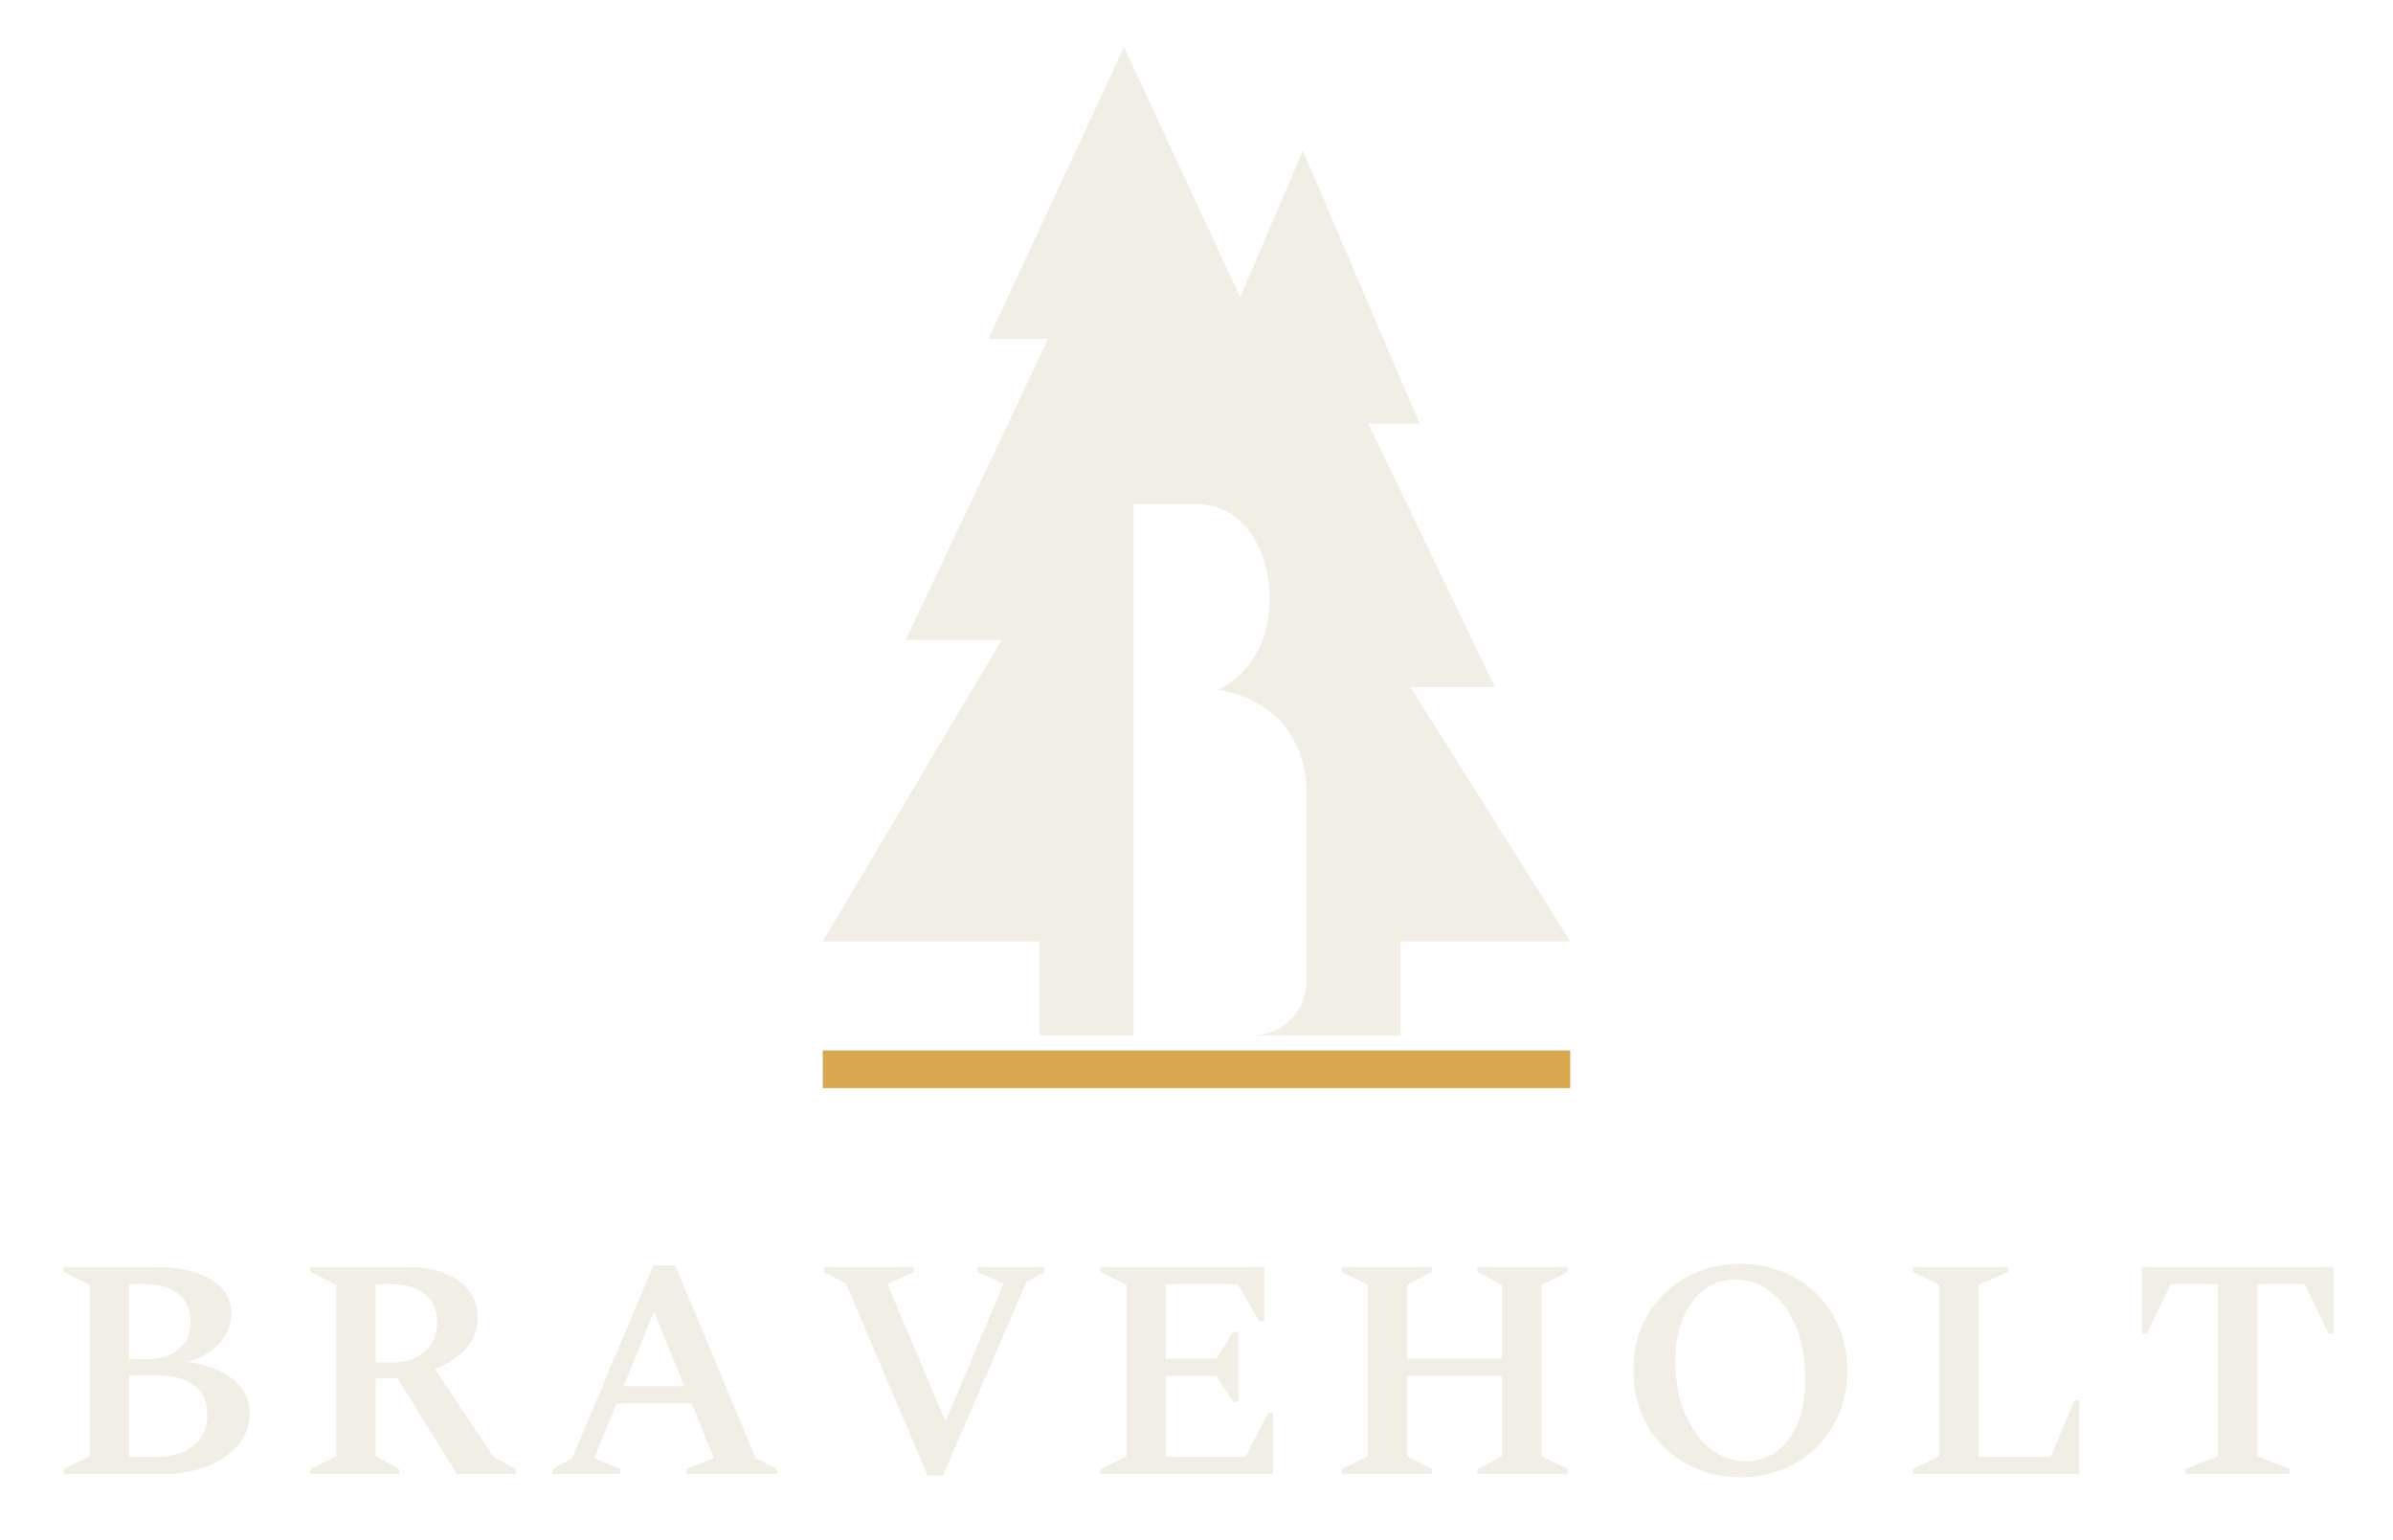
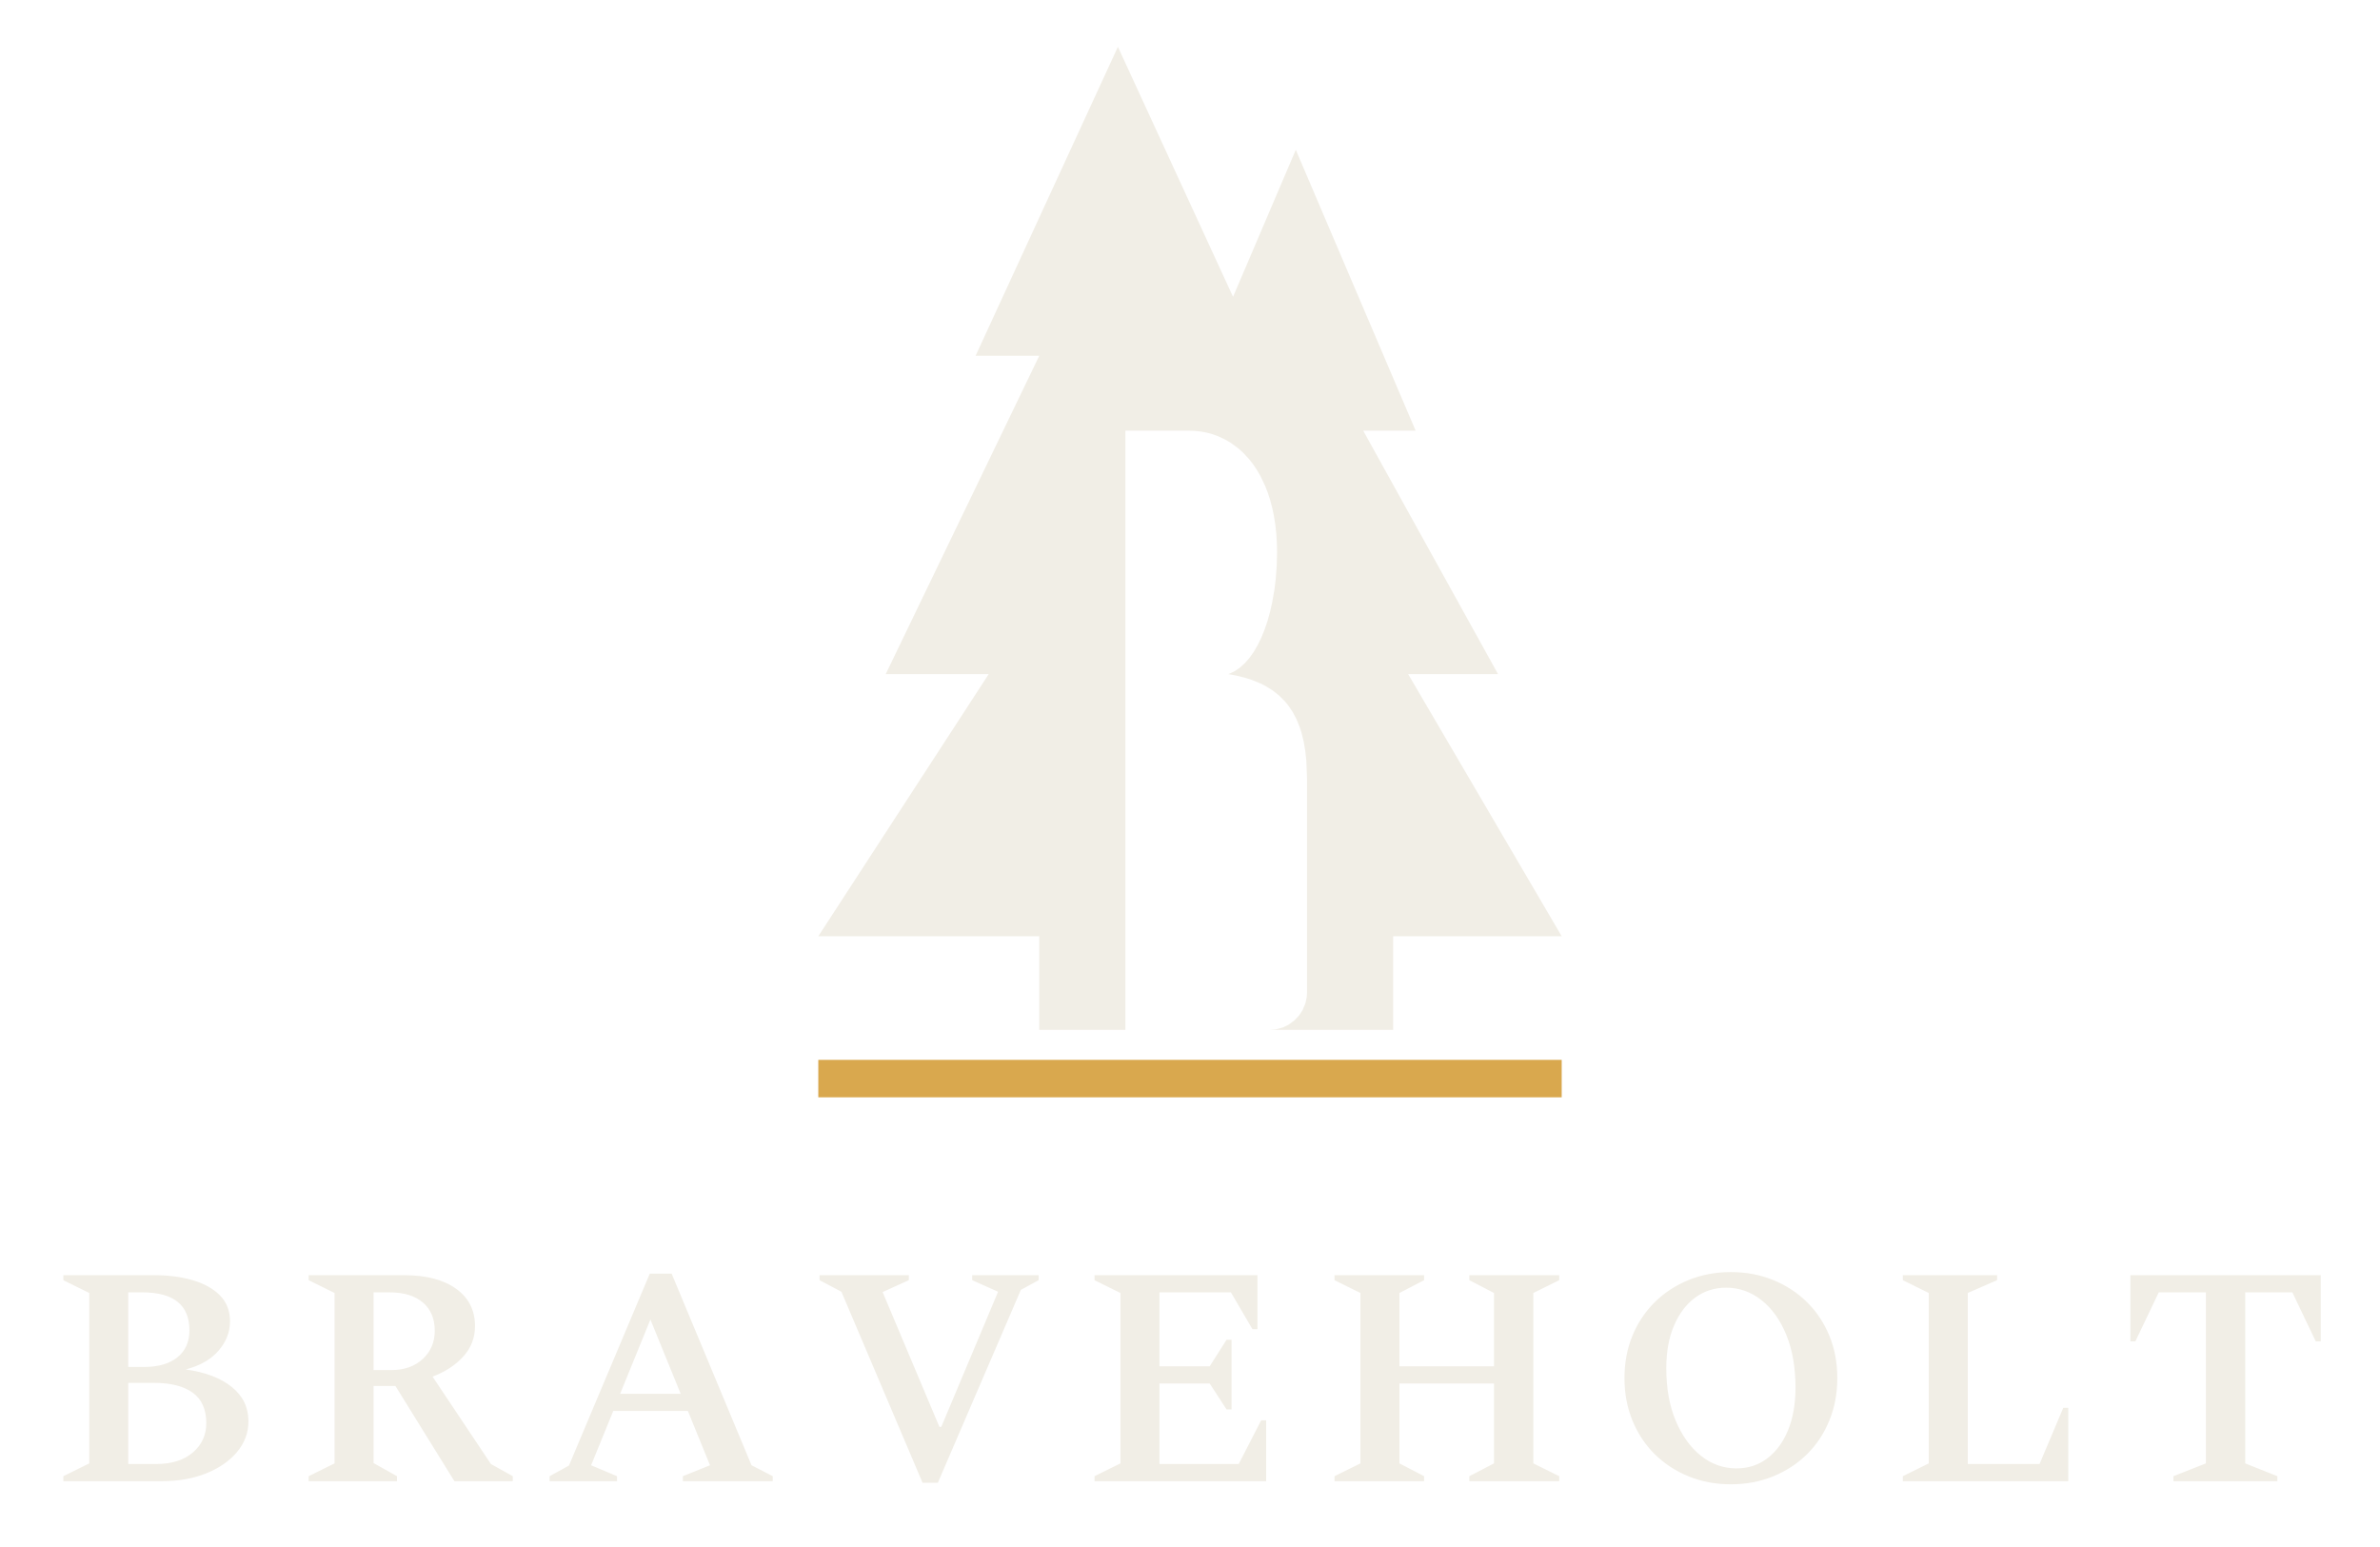
- <svg xmlns="http://www.w3.org/2000/svg" viewBox="-32.200 1 127.100 81.800" role="img" aria-label="Braveholt">
-   <path fill="#F1EEE6" fill-rule="evenodd" d="M21.000 35.000 L11.500 51.000 L23.010 51.000 L23.010 56.000 L28.010 56.000 L28.010 27.780 L31.410 27.780 L31.693 27.792 L31.967 27.826 L32.233 27.882 L32.490 27.959 L32.858 28.113 L33.204 28.310 L33.422 28.464 L33.629 28.636 L33.919 28.925 L34.265 29.364 L34.493 29.730 L34.753 30.263 L34.960 30.842 L35.079 31.303 L35.165 31.784 L35.217 32.282 L35.235 32.795 L35.216 33.337 L35.176 33.729 L35.089 34.231 L34.964 34.710 L34.801 35.164 L34.600 35.593 L34.363 35.995 L34.088 36.370 L33.858 36.633 L33.519 36.958 L33.241 37.183 L32.840 37.456 L32.515 37.640 L32.890 37.713 L33.250 37.802 L33.594 37.909 L34.083 38.098 L34.389 38.244 L34.680 38.405 L34.955 38.580 L35.339 38.868 L35.795 39.298 L36.000 39.531 L36.277 39.903 L36.441 40.164 L36.658 40.574 L36.782 40.860 L36.938 41.305 L37.021 41.612 L37.115 42.086 L37.171 42.576 L37.188 42.911 L37.188 53.210 L37.164 53.506 L37.112 53.792 L37.032 54.067 L36.928 54.329 L36.800 54.577 L36.649 54.810 L36.477 55.026 L36.285 55.225 L36.074 55.404 L35.846 55.562 L35.603 55.698 L35.345 55.810 L35.075 55.898 L34.793 55.960 L34.300 56.000 L42.190 56.000 L42.190 51.000 L51.200 51.000 L42.710 37.500 L47.200 37.500 L40.470 23.500 L43.200 23.500 L37.000 9.000 L33.671 16.785 L27.500 3.500 L20.300 19.000 L23.470 19.000 L15.900 35.000Z" />
-   <path fill="#D9A84E" d="M11.5 56.8 H51.2 V58.8 H11.5Z" />
-   <path fill="#F1EEE6" transform="translate(-29.700 79.300) scale(0.016667)" d="M53 0V-16L136 -57V-603L53 -644V-660H345Q414 -660 469.0 -643.5Q524 -627 555.5 -594.5Q587 -562 587 -512Q587 -461 550.5 -418.5Q514 -376 445 -358Q539 -345 592.5 -302.0Q646 -259 646 -192Q646 -137 609.5 -93.5Q573 -50 510.5 -25.0Q448 0 369 0ZM306 -605H261V-366H312Q380 -366 418.5 -397.0Q457 -428 457 -483Q457 -605 306 -605ZM343 -315H261V-55H350Q425 -55 468.0 -92.0Q511 -129 511 -186Q511 -252 467.5 -283.5Q424 -315 343 -315ZM839.0 0V-16L922.0 -57V-603L839.0 -644V-660H1146.0Q1251.0 -660 1311.5 -616.5Q1372.0 -573 1372.0 -497Q1372.0 -441 1334.5 -399.5Q1297.0 -358 1236.0 -335L1423.0 -55L1493.0 -16V0H1306.0L1117.0 -305H1047.0V-58L1122.0 -16V0ZM1098.0 -605H1047.0V-356H1104.0Q1166.0 -356 1204.5 -391.5Q1243.0 -427 1243.0 -482Q1243.0 -540 1205.0 -572.5Q1167.0 -605 1098.0 -605ZM1611.0 0V-16L1673.0 -50L1932.0 -665H2002.0L2258.0 -51L2326.0 -16V0H2038.0V-16L2125.0 -51L2054.0 -225H1815.0L1744.0 -51L1827.0 -16V0ZM1837.0 -280H2031.0L1934.0 -518ZM2806.0 5 2546.0 -607 2476.0 -644V-660H2762.0V-644L2678.0 -606L2860.0 -174H2866.0L3048.0 -607L2965.0 -644V-660H3178.0V-644L3121.0 -613L2855.0 5ZM3357.0 0V-16L3440.0 -57V-603L3357.0 -644V-660H3879.0V-487H3863.0L3794.0 -605H3565.0V-368H3726.0L3780.0 -453H3796.0V-230H3780.0L3726.0 -313H3565.0V-55H3819.0L3891.0 -195H3907.0V0ZM4126.0 0V-16L4209.0 -57V-603L4126.0 -644V-660H4413.0V-644L4334.0 -603V-368H4637.0V-603L4558.0 -644V-660H4846.0V-644L4763.0 -603V-57L4846.0 -16V0H4558.0V-16L4637.0 -57V-313H4334.0V-57L4413.0 -16V0ZM5396.0 10Q5323.0 10 5260.5 -15.5Q5198.0 -41 5152.0 -86.5Q5106.0 -132 5080.5 -194.5Q5055.0 -257 5055.0 -330Q5055.0 -404 5080.5 -466.0Q5106.0 -528 5152.0 -573.5Q5198.0 -619 5260.5 -644.5Q5323.0 -670 5396.0 -670Q5469.0 -670 5531.5 -644.5Q5594.0 -619 5640.0 -573.5Q5686.0 -528 5711.5 -466.0Q5737.0 -404 5737.0 -330Q5737.0 -257 5711.5 -194.5Q5686.0 -132 5640.0 -86.5Q5594.0 -41 5531.5 -15.5Q5469.0 10 5396.0 10ZM5414.0 -41Q5470.0 -41 5512.5 -73.0Q5555.0 -105 5579.0 -163.0Q5603.0 -221 5603.0 -300Q5603.0 -397 5573.5 -469.0Q5544.0 -541 5493.5 -580.5Q5443.0 -620 5381.0 -620Q5325.0 -620 5282.0 -588.5Q5239.0 -557 5214.0 -499.0Q5189.0 -441 5189.0 -362Q5189.0 -265 5219.5 -193.0Q5250.0 -121 5300.5 -81.0Q5351.0 -41 5414.0 -41ZM5947.0 0V-16L6030.0 -57V-603L5947.0 -644V-660H6249.0V-644L6155.0 -603V-55H6385.0L6461.0 -235H6477.0V0ZM6814.0 0V-16L6918.0 -57V-605H6767.0L6692.0 -448H6676.0V-660H7286.0V-448H7270.0L7195.0 -605H7044.0V-57L7147.0 -16V0Z" />
+ <svg xmlns="http://www.w3.org/2000/svg" viewBox="-32.200 1 127.100 82.600" role="img" aria-label="Braveholt">
+   <path fill="#F1EEE6" fill-rule="evenodd" d="M15.100 37.000 L20.600 37.000 L11.500 51.000 L23.300 51.000 L23.300 56.000 L27.900 56.000 L27.900 24.000 L31.302 24.000 L31.623 24.012 L31.939 24.047 L32.248 24.106 L32.550 24.188 L32.844 24.293 L33.269 24.494 L33.540 24.657 L33.927 24.943 L34.172 25.161 L34.515 25.531 L34.728 25.805 L34.926 26.102 L35.110 26.419 L35.358 26.937 L35.503 27.309 L35.630 27.702 L35.740 28.116 L35.832 28.551 L35.904 29.008 L35.957 29.484 L35.989 29.982 L36.000 30.500 L35.981 31.231 L35.925 31.955 L35.858 32.490 L35.737 33.183 L35.623 33.684 L35.488 34.165 L35.334 34.622 L35.159 35.052 L34.965 35.451 L34.752 35.816 L34.519 36.142 L34.267 36.428 L33.997 36.668 L33.708 36.860 L33.400 37.000 L33.783 37.070 L34.317 37.202 L34.647 37.308 L35.105 37.494 L35.385 37.636 L35.770 37.876 L36.113 38.148 L36.416 38.452 L36.597 38.672 L36.837 39.029 L37.041 39.417 L37.211 39.837 L37.306 40.134 L37.422 40.606 L37.507 41.109 L37.564 41.642 L37.600 42.600 L37.600 54.000 L37.581 54.270 L37.509 54.593 L37.358 54.951 L37.182 55.220 L36.919 55.500 L36.607 55.726 L36.316 55.867 L35.936 55.971 L35.600 56.000 L42.200 56.000 L42.200 51.000 L51.200 51.000 L43.000 37.000 L47.800 37.000 L40.600 24.000 L43.400 24.000 L37.000 9.000 L33.649 16.851 L27.500 3.500 L19.900 20.000 L23.300 20.000Z" />
+   <path fill="#D9A84E" d="M11.5 57.6 H51.2 V59.6 H11.5Z" />
+   <path fill="#F1EEE6" transform="translate(-29.700 80.100) scale(0.016667)" d="M53 0V-16L136 -57V-603L53 -644V-660H345Q414 -660 469.0 -643.5Q524 -627 555.5 -594.5Q587 -562 587 -512Q587 -461 550.5 -418.5Q514 -376 445 -358Q539 -345 592.5 -302.0Q646 -259 646 -192Q646 -137 609.5 -93.5Q573 -50 510.5 -25.0Q448 0 369 0ZM306 -605H261V-366H312Q380 -366 418.5 -397.0Q457 -428 457 -483Q457 -605 306 -605ZM343 -315H261V-55H350Q425 -55 468.0 -92.0Q511 -129 511 -186Q511 -252 467.5 -283.5Q424 -315 343 -315ZM839.0 0V-16L922.0 -57V-603L839.0 -644V-660H1146.0Q1251.0 -660 1311.5 -616.5Q1372.0 -573 1372.0 -497Q1372.0 -441 1334.5 -399.5Q1297.0 -358 1236.0 -335L1423.0 -55L1493.0 -16V0H1306.0L1117.0 -305H1047.0V-58L1122.0 -16V0ZM1098.0 -605H1047.0V-356H1104.0Q1166.0 -356 1204.5 -391.5Q1243.0 -427 1243.0 -482Q1243.0 -540 1205.0 -572.5Q1167.0 -605 1098.0 -605ZM1611.0 0V-16L1673.0 -50L1932.0 -665H2002.0L2258.0 -51L2326.0 -16V0H2038.0V-16L2125.0 -51L2054.0 -225H1815.0L1744.0 -51L1827.0 -16V0ZM1837.0 -280H2031.0L1934.0 -518ZM2806.0 5 2546.0 -607 2476.0 -644V-660H2762.0V-644L2678.0 -606L2860.0 -174H2866.0L3048.0 -607L2965.0 -644V-660H3178.0V-644L3121.0 -613L2855.0 5ZM3357.0 0V-16L3440.0 -57V-603L3357.0 -644V-660H3879.0V-487H3863.0L3794.0 -605H3565.0V-368H3726.0L3780.0 -453H3796.0V-230H3780.0L3726.0 -313H3565.0V-55H3819.0L3891.0 -195H3907.0V0ZM4126.0 0V-16L4209.0 -57V-603L4126.0 -644V-660H4413.0V-644L4334.0 -603V-368H4637.0V-603L4558.0 -644V-660H4846.0V-644L4763.0 -603V-57L4846.0 -16V0H4558.0V-16L4637.0 -57V-313H4334.0V-57L4413.0 -16V0ZM5396.0 10Q5323.0 10 5260.5 -15.5Q5198.0 -41 5152.0 -86.5Q5106.0 -132 5080.5 -194.5Q5055.0 -257 5055.0 -330Q5055.0 -404 5080.5 -466.0Q5106.0 -528 5152.0 -573.5Q5198.0 -619 5260.5 -644.5Q5323.0 -670 5396.0 -670Q5469.0 -670 5531.5 -644.5Q5594.0 -619 5640.0 -573.5Q5686.0 -528 5711.5 -466.0Q5737.0 -404 5737.0 -330Q5737.0 -257 5711.5 -194.5Q5686.0 -132 5640.0 -86.5Q5594.0 -41 5531.5 -15.5Q5469.0 10 5396.0 10ZM5414.0 -41Q5470.0 -41 5512.5 -73.0Q5555.0 -105 5579.0 -163.0Q5603.0 -221 5603.0 -300Q5603.0 -397 5573.5 -469.0Q5544.0 -541 5493.5 -580.5Q5443.0 -620 5381.0 -620Q5325.0 -620 5282.0 -588.5Q5239.0 -557 5214.0 -499.0Q5189.0 -441 5189.0 -362Q5189.0 -265 5219.5 -193.0Q5250.0 -121 5300.5 -81.0Q5351.0 -41 5414.0 -41ZM5947.0 0V-16L6030.0 -57V-603L5947.0 -644V-660H6249.0V-644L6155.0 -603V-55H6385.0L6461.0 -235H6477.0V0ZM6814.0 0V-16L6918.0 -57V-605H6767.0L6692.0 -448H6676.0V-660H7286.0V-448H7270.0L7195.0 -605H7044.0V-57L7147.0 -16V0Z" />
</svg>
